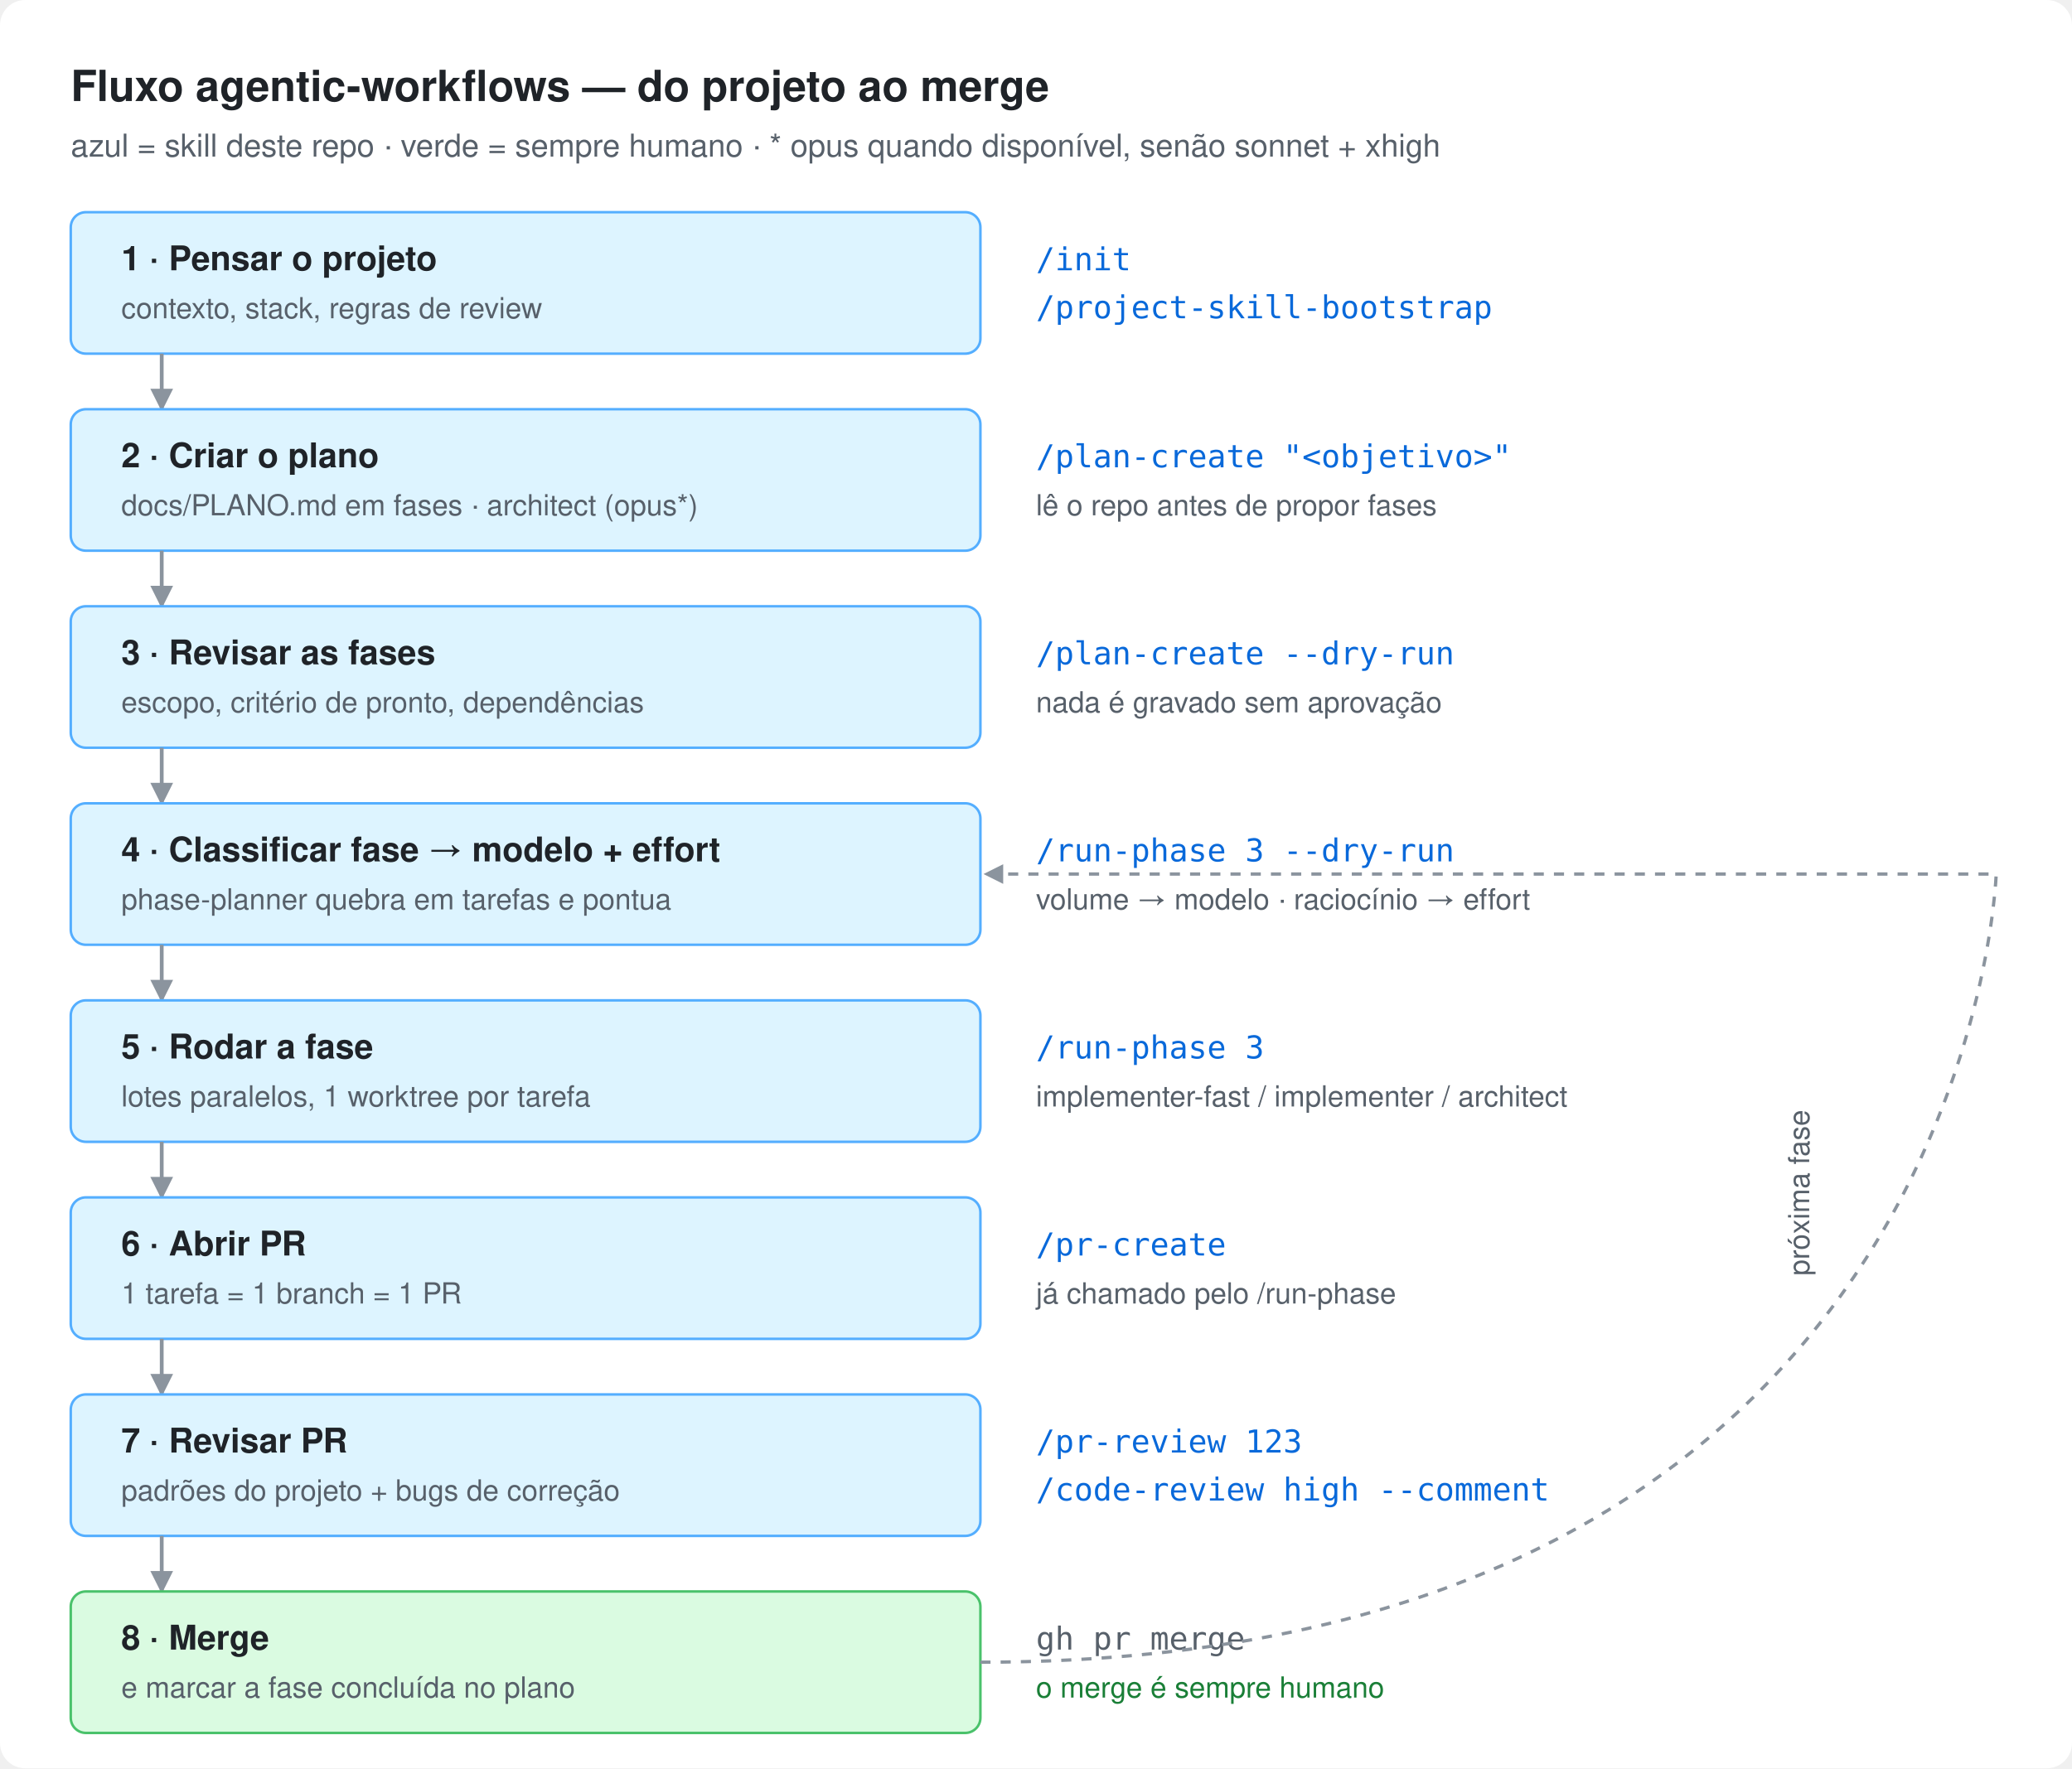
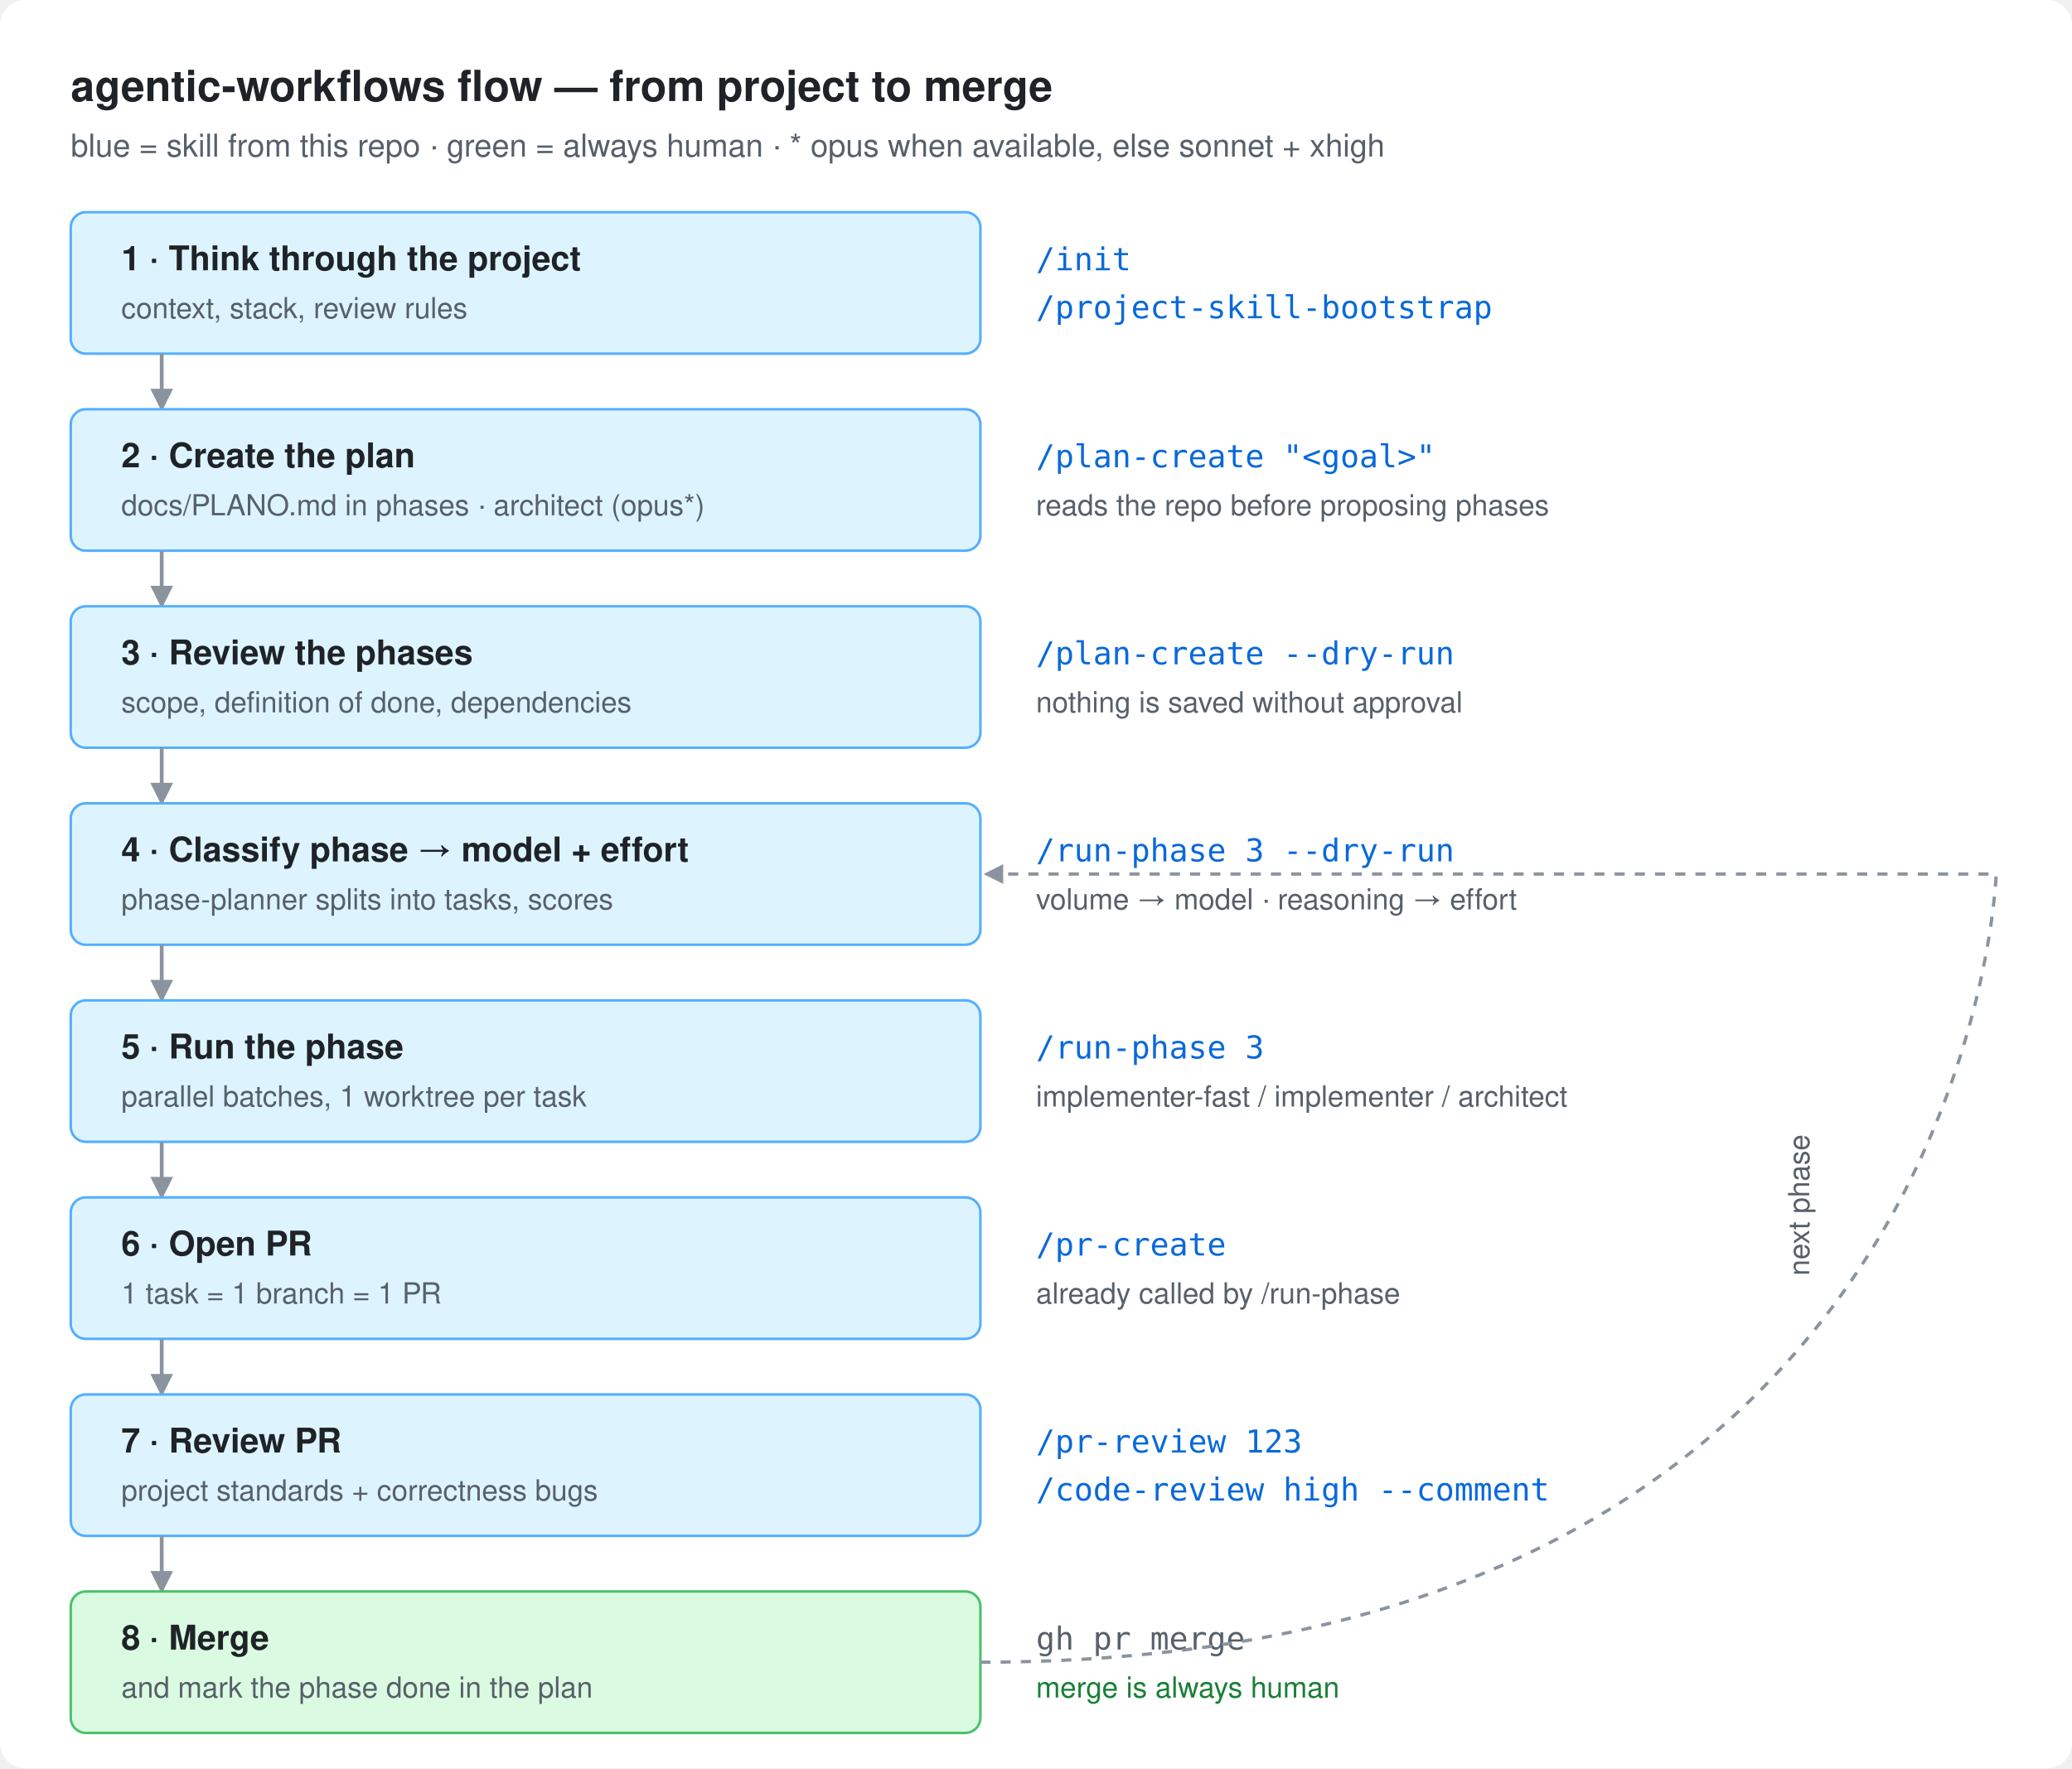
<svg xmlns="http://www.w3.org/2000/svg" width="820" height="700" viewBox="0 0 820 700" font-family="-apple-system, BlinkMacSystemFont, 'Segoe UI', Helvetica, Arial, sans-serif">
  <defs>
    <marker id="arw" viewBox="0 0 10 10" refX="9" refY="5" markerWidth="6" markerHeight="6" orient="auto-start-reverse">
      <path d="M 0 0 L 10 5 L 0 10 z" fill="#8b949e" />
    </marker>
  </defs>
  <rect x="0" y="0" width="820" height="700" rx="10" fill="#ffffff" />
-   <text x="28" y="40" font-size="17" font-weight="700" fill="#1f2328">Fluxo agentic-workflows — do projeto ao merge</text>
-   <text x="28" y="62" font-size="12.5" fill="#57606a">azul = skill deste repo · verde = sempre humano · * opus quando disponível, senão sonnet + xhigh</text>
+   <text x="28" y="40" font-size="17" font-weight="700" fill="#1f2328">agentic-workflows flow — from project to merge</text>
+   <text x="28" y="62" font-size="12.5" fill="#57606a">blue = skill from this repo · green = always human · * opus when available, else sonnet + xhigh</text>
  <g>
    <rect x="28" y="84" width="360" height="56" rx="6" fill="#ddf4ff" stroke="#54aeff" />
-     <text x="48" y="107" font-size="13.5" font-weight="600" fill="#1f2328">1 · Pensar o projeto</text>
-     <text x="48" y="126" font-size="11.5" fill="#57606a">contexto, stack, regras de review</text>
+     <text x="48" y="107" font-size="13.5" font-weight="600" fill="#1f2328">1 · Think through the project</text>
+     <text x="48" y="126" font-size="11.5" fill="#57606a">context, stack, review rules</text>
  </g>
  <text x="410" y="107" font-size="12.5" font-family="ui-monospace, SFMono-Regular, Menlo, monospace" fill="#0969da">/init</text>
  <text x="410" y="126" font-size="12.5" font-family="ui-monospace, SFMono-Regular, Menlo, monospace" fill="#0969da">/project-skill-bootstrap</text>
  <line x1="64" y1="140" x2="64" y2="162" stroke="#8b949e" stroke-width="1.5" marker-end="url(#arw)" />
  <g>
    <rect x="28" y="162" width="360" height="56" rx="6" fill="#ddf4ff" stroke="#54aeff" />
-     <text x="48" y="185" font-size="13.5" font-weight="600" fill="#1f2328">2 · Criar o plano</text>
-     <text x="48" y="204" font-size="11.5" fill="#57606a">docs/PLANO.md em fases · architect (opus*)</text>
+     <text x="48" y="185" font-size="13.5" font-weight="600" fill="#1f2328">2 · Create the plan</text>
+     <text x="48" y="204" font-size="11.5" fill="#57606a">docs/PLANO.md in phases · architect (opus*)</text>
  </g>
-   <text x="410" y="185" font-size="12.5" font-family="ui-monospace, SFMono-Regular, Menlo, monospace" fill="#0969da">/plan-create "&lt;objetivo&gt;"</text>
-   <text x="410" y="204" font-size="11.5" fill="#57606a">lê o repo antes de propor fases</text>
+   <text x="410" y="185" font-size="12.5" font-family="ui-monospace, SFMono-Regular, Menlo, monospace" fill="#0969da">/plan-create "&lt;goal&gt;"</text>
+   <text x="410" y="204" font-size="11.5" fill="#57606a">reads the repo before proposing phases</text>
  <line x1="64" y1="218" x2="64" y2="240" stroke="#8b949e" stroke-width="1.5" marker-end="url(#arw)" />
  <g>
    <rect x="28" y="240" width="360" height="56" rx="6" fill="#ddf4ff" stroke="#54aeff" />
-     <text x="48" y="263" font-size="13.5" font-weight="600" fill="#1f2328">3 · Revisar as fases</text>
-     <text x="48" y="282" font-size="11.5" fill="#57606a">escopo, critério de pronto, dependências</text>
+     <text x="48" y="263" font-size="13.5" font-weight="600" fill="#1f2328">3 · Review the phases</text>
+     <text x="48" y="282" font-size="11.5" fill="#57606a">scope, definition of done, dependencies</text>
  </g>
  <text x="410" y="263" font-size="12.5" font-family="ui-monospace, SFMono-Regular, Menlo, monospace" fill="#0969da">/plan-create --dry-run</text>
-   <text x="410" y="282" font-size="11.5" fill="#57606a">nada é gravado sem aprovação</text>
+   <text x="410" y="282" font-size="11.5" fill="#57606a">nothing is saved without approval</text>
  <line x1="64" y1="296" x2="64" y2="318" stroke="#8b949e" stroke-width="1.5" marker-end="url(#arw)" />
  <g>
    <rect x="28" y="318" width="360" height="56" rx="6" fill="#ddf4ff" stroke="#54aeff" />
-     <text x="48" y="341" font-size="13.5" font-weight="600" fill="#1f2328">4 · Classificar fase → modelo + effort</text>
-     <text x="48" y="360" font-size="11.5" fill="#57606a">phase-planner quebra em tarefas e pontua</text>
+     <text x="48" y="341" font-size="13.5" font-weight="600" fill="#1f2328">4 · Classify phase → model + effort</text>
+     <text x="48" y="360" font-size="11.5" fill="#57606a">phase-planner splits into tasks, scores</text>
  </g>
  <text x="410" y="341" font-size="12.5" font-family="ui-monospace, SFMono-Regular, Menlo, monospace" fill="#0969da">/run-phase 3 --dry-run</text>
-   <text x="410" y="360" font-size="11.5" fill="#57606a">volume → modelo · raciocínio → effort</text>
+   <text x="410" y="360" font-size="11.5" fill="#57606a">volume → model · reasoning → effort</text>
  <line x1="64" y1="374" x2="64" y2="396" stroke="#8b949e" stroke-width="1.5" marker-end="url(#arw)" />
  <g>
    <rect x="28" y="396" width="360" height="56" rx="6" fill="#ddf4ff" stroke="#54aeff" />
-     <text x="48" y="419" font-size="13.5" font-weight="600" fill="#1f2328">5 · Rodar a fase</text>
-     <text x="48" y="438" font-size="11.5" fill="#57606a">lotes paralelos, 1 worktree por tarefa</text>
+     <text x="48" y="419" font-size="13.5" font-weight="600" fill="#1f2328">5 · Run the phase</text>
+     <text x="48" y="438" font-size="11.5" fill="#57606a">parallel batches, 1 worktree per task</text>
  </g>
  <text x="410" y="419" font-size="12.5" font-family="ui-monospace, SFMono-Regular, Menlo, monospace" fill="#0969da">/run-phase 3</text>
  <text x="410" y="438" font-size="11.5" fill="#57606a">implementer-fast / implementer / architect</text>
  <line x1="64" y1="452" x2="64" y2="474" stroke="#8b949e" stroke-width="1.5" marker-end="url(#arw)" />
  <g>
    <rect x="28" y="474" width="360" height="56" rx="6" fill="#ddf4ff" stroke="#54aeff" />
-     <text x="48" y="497" font-size="13.5" font-weight="600" fill="#1f2328">6 · Abrir PR</text>
-     <text x="48" y="516" font-size="11.5" fill="#57606a">1 tarefa = 1 branch = 1 PR</text>
+     <text x="48" y="497" font-size="13.5" font-weight="600" fill="#1f2328">6 · Open PR</text>
+     <text x="48" y="516" font-size="11.5" fill="#57606a">1 task = 1 branch = 1 PR</text>
  </g>
  <text x="410" y="497" font-size="12.5" font-family="ui-monospace, SFMono-Regular, Menlo, monospace" fill="#0969da">/pr-create</text>
-   <text x="410" y="516" font-size="11.5" fill="#57606a">já chamado pelo /run-phase</text>
+   <text x="410" y="516" font-size="11.5" fill="#57606a">already called by /run-phase</text>
  <line x1="64" y1="530" x2="64" y2="552" stroke="#8b949e" stroke-width="1.5" marker-end="url(#arw)" />
  <g>
    <rect x="28" y="552" width="360" height="56" rx="6" fill="#ddf4ff" stroke="#54aeff" />
-     <text x="48" y="575" font-size="13.5" font-weight="600" fill="#1f2328">7 · Revisar PR</text>
-     <text x="48" y="594" font-size="11.5" fill="#57606a">padrões do projeto + bugs de correção</text>
+     <text x="48" y="575" font-size="13.5" font-weight="600" fill="#1f2328">7 · Review PR</text>
+     <text x="48" y="594" font-size="11.5" fill="#57606a">project standards + correctness bugs</text>
  </g>
  <text x="410" y="575" font-size="12.5" font-family="ui-monospace, SFMono-Regular, Menlo, monospace" fill="#0969da">/pr-review 123</text>
  <text x="410" y="594" font-size="12.5" font-family="ui-monospace, SFMono-Regular, Menlo, monospace" fill="#0969da">/code-review high --comment</text>
  <line x1="64" y1="608" x2="64" y2="630" stroke="#8b949e" stroke-width="1.5" marker-end="url(#arw)" />
  <g>
    <rect x="28" y="630" width="360" height="56" rx="6" fill="#dafbe1" stroke="#4ac26b" />
    <text x="48" y="653" font-size="13.5" font-weight="600" fill="#1f2328">8 · Merge</text>
-     <text x="48" y="672" font-size="11.5" fill="#57606a">e marcar a fase concluída no plano</text>
+     <text x="48" y="672" font-size="11.5" fill="#57606a">and mark the phase done in the plan</text>
  </g>
  <text x="410" y="653" font-size="12.5" font-family="ui-monospace, SFMono-Regular, Menlo, monospace" fill="#57606a">gh pr merge</text>
-   <text x="410" y="672" font-size="11.5" fill="#1a7f37">o merge é sempre humano</text>
+   <text x="410" y="672" font-size="11.5" fill="#1a7f37">merge is always human</text>
  <path d="M 388 658 C 780 658 790 346 790 346 C 790 346 600 346 390 346" fill="none" stroke="#8b949e" stroke-width="1.3" stroke-dasharray="4 4" marker-end="url(#arw)" />
-   <text x="716" y="505" font-size="11.5" fill="#57606a" transform="rotate(-90 716 505)">próxima fase</text>
+   <text x="716" y="505" font-size="11.5" fill="#57606a" transform="rotate(-90 716 505)">next phase</text>
</svg>
